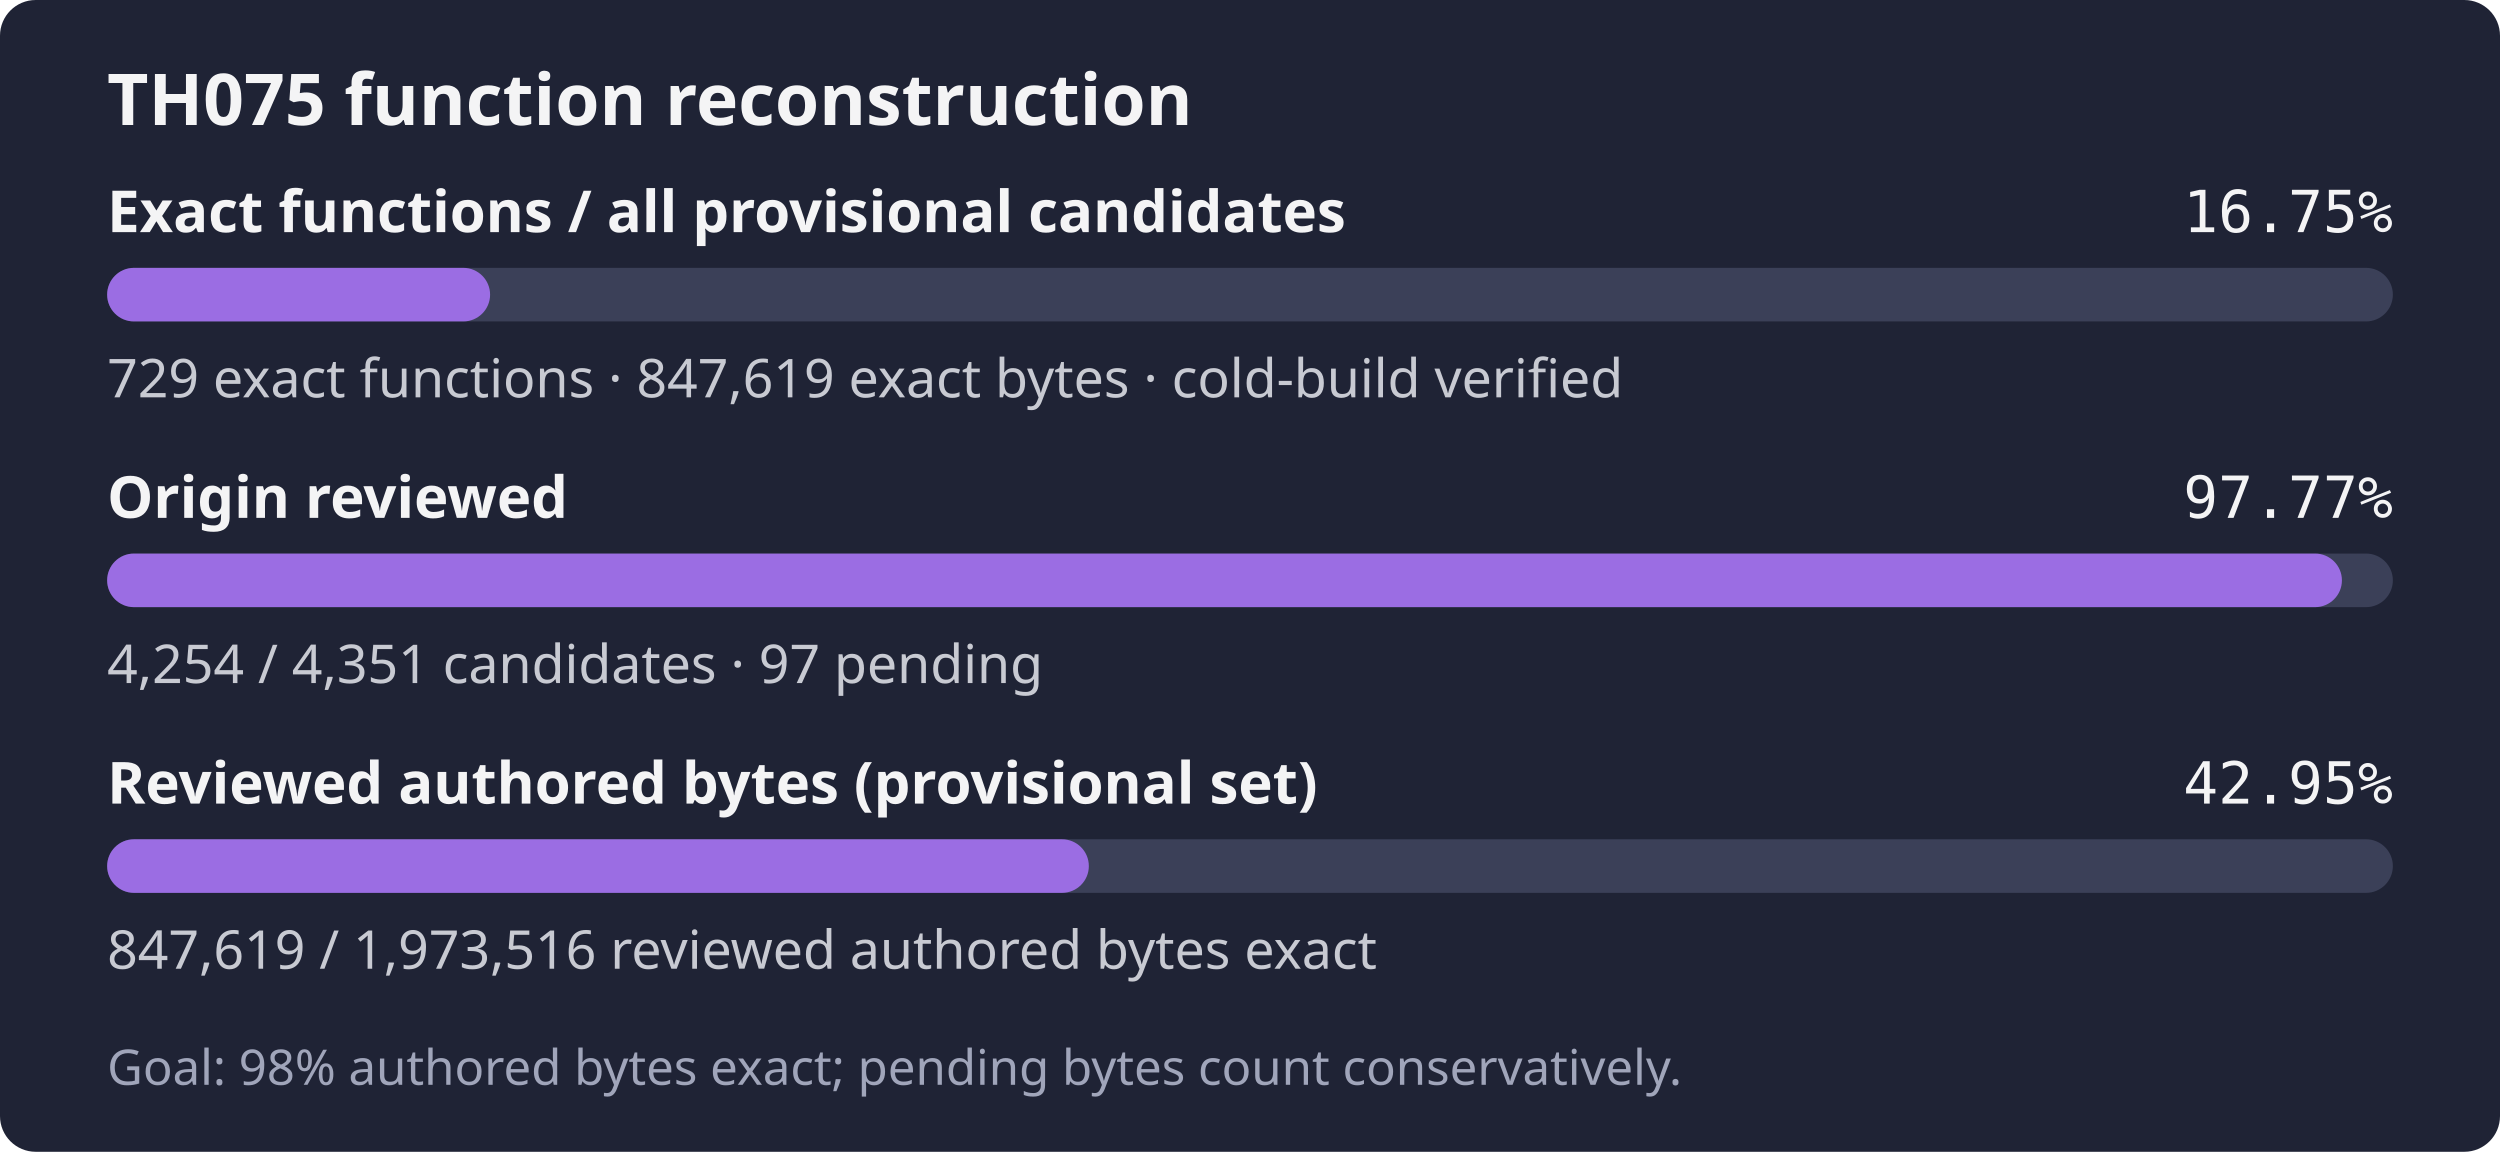
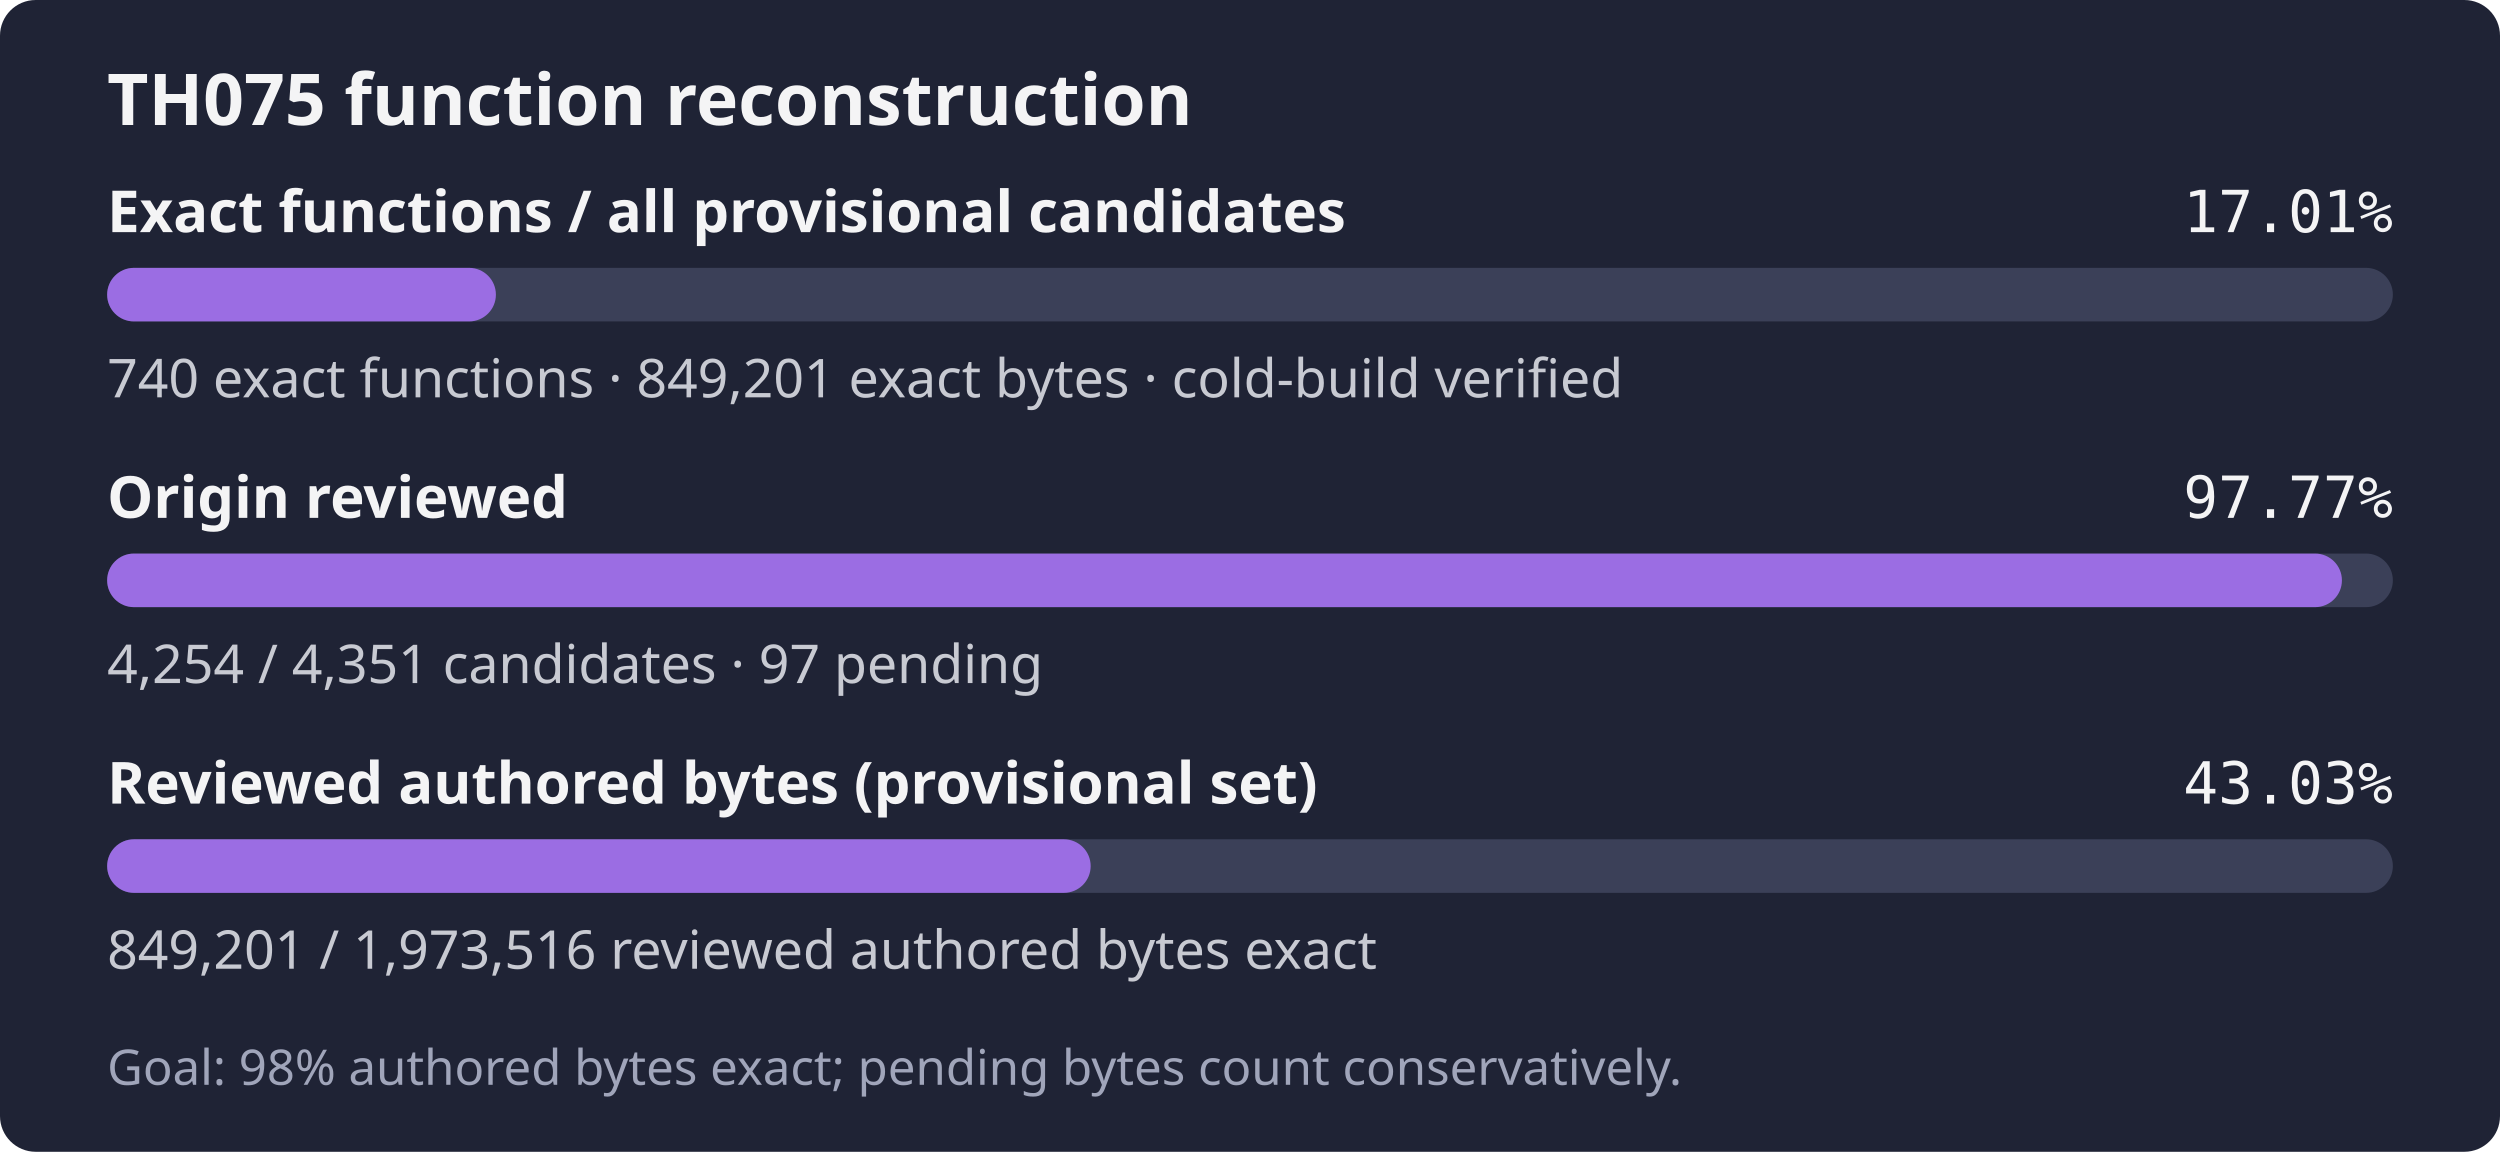
- <svg xmlns="http://www.w3.org/2000/svg" width="560" height="258" role="img" aria-label="TH075: 729 exact functions, 847,619 exact bytes; 4,254 of 4,351 candidates reviewed; Goal: 98% authored bytes exact; pending bytes count conservatively.">
+ <svg xmlns="http://www.w3.org/2000/svg" width="560" height="258" role="img" aria-label="TH075: 740 exact functions, 849,201 exact bytes; 4,254 of 4,351 candidates reviewed; Goal: 98% authored bytes exact; pending bytes count conservatively.">
  <rect width="560" height="258" rx="8" fill="#1f2335" />
  <text x="24" y="28" fill="#f4f4f5" font-family="sans-serif" font-size="16" font-weight="600">TH075 function reconstruction</text>
  <text x="24" y="52" fill="#f4f4f5" font-family="sans-serif" font-size="13" font-weight="600">Exact functions / all provisional candidates</text>
-   <text x="536" y="52" fill="#f4f4f5" text-anchor="end" font-family="monospace" font-size="13">16.75%</text>
+   <text x="536" y="52" fill="#f4f4f5" text-anchor="end" font-family="monospace" font-size="13">17.01%</text>
  <rect x="24" y="60" width="512" height="12" rx="6" fill="#3b4058" />
-   <rect x="24" y="60" width="85.78" height="12" rx="6" fill="#9b6de3" />
-   <text x="24" y="89" fill="#c8cad2" font-family="sans-serif" font-size="12">729 exact functions · 847,619 exact bytes · cold-build verified</text>
+   <rect x="24" y="60" width="87.08" height="12" rx="6" fill="#9b6de3" />
+   <text x="24" y="89" fill="#c8cad2" font-family="sans-serif" font-size="12">740 exact functions · 849,201 exact bytes · cold-build verified</text>
  <text x="24" y="116" fill="#f4f4f5" font-family="sans-serif" font-size="13" font-weight="600">Origin reviewed</text>
  <text x="536" y="116" fill="#f4f4f5" text-anchor="end" font-family="monospace" font-size="13">97.77%</text>
  <rect x="24" y="124" width="512" height="12" rx="6" fill="#3b4058" />
  <rect x="24" y="124" width="500.59" height="12" rx="6" fill="#9b6de3" />
  <text x="24" y="153" fill="#c8cad2" font-family="sans-serif" font-size="12">4,254 / 4,351 candidates · 97 pending</text>
  <text x="24" y="180" fill="#f4f4f5" font-family="sans-serif" font-size="13" font-weight="600">Reviewed authored bytes (provisional set)</text>
-   <text x="536" y="180" fill="#f4f4f5" text-anchor="end" font-family="monospace" font-size="13">42.95%</text>
+   <text x="536" y="180" fill="#f4f4f5" text-anchor="end" font-family="monospace" font-size="13">43.03%</text>
  <rect x="24" y="188" width="512" height="12" rx="6" fill="#3b4058" />
-   <rect x="24" y="188" width="219.90" height="12" rx="6" fill="#9b6de3" />
-   <text x="24" y="217" fill="#c8cad2" font-family="sans-serif" font-size="12">847,619 / 1,973,516 reviewed authored bytes exact</text>
+   <rect x="24" y="188" width="220.31" height="12" rx="6" fill="#9b6de3" />
+   <text x="24" y="217" fill="#c8cad2" font-family="sans-serif" font-size="12">849,201 / 1,973,516 reviewed authored bytes exact</text>
  <text x="24" y="243" fill="#a0a5ba" font-family="sans-serif" font-size="11">Goal: 98% authored bytes exact; pending bytes count conservatively.</text>
</svg>
